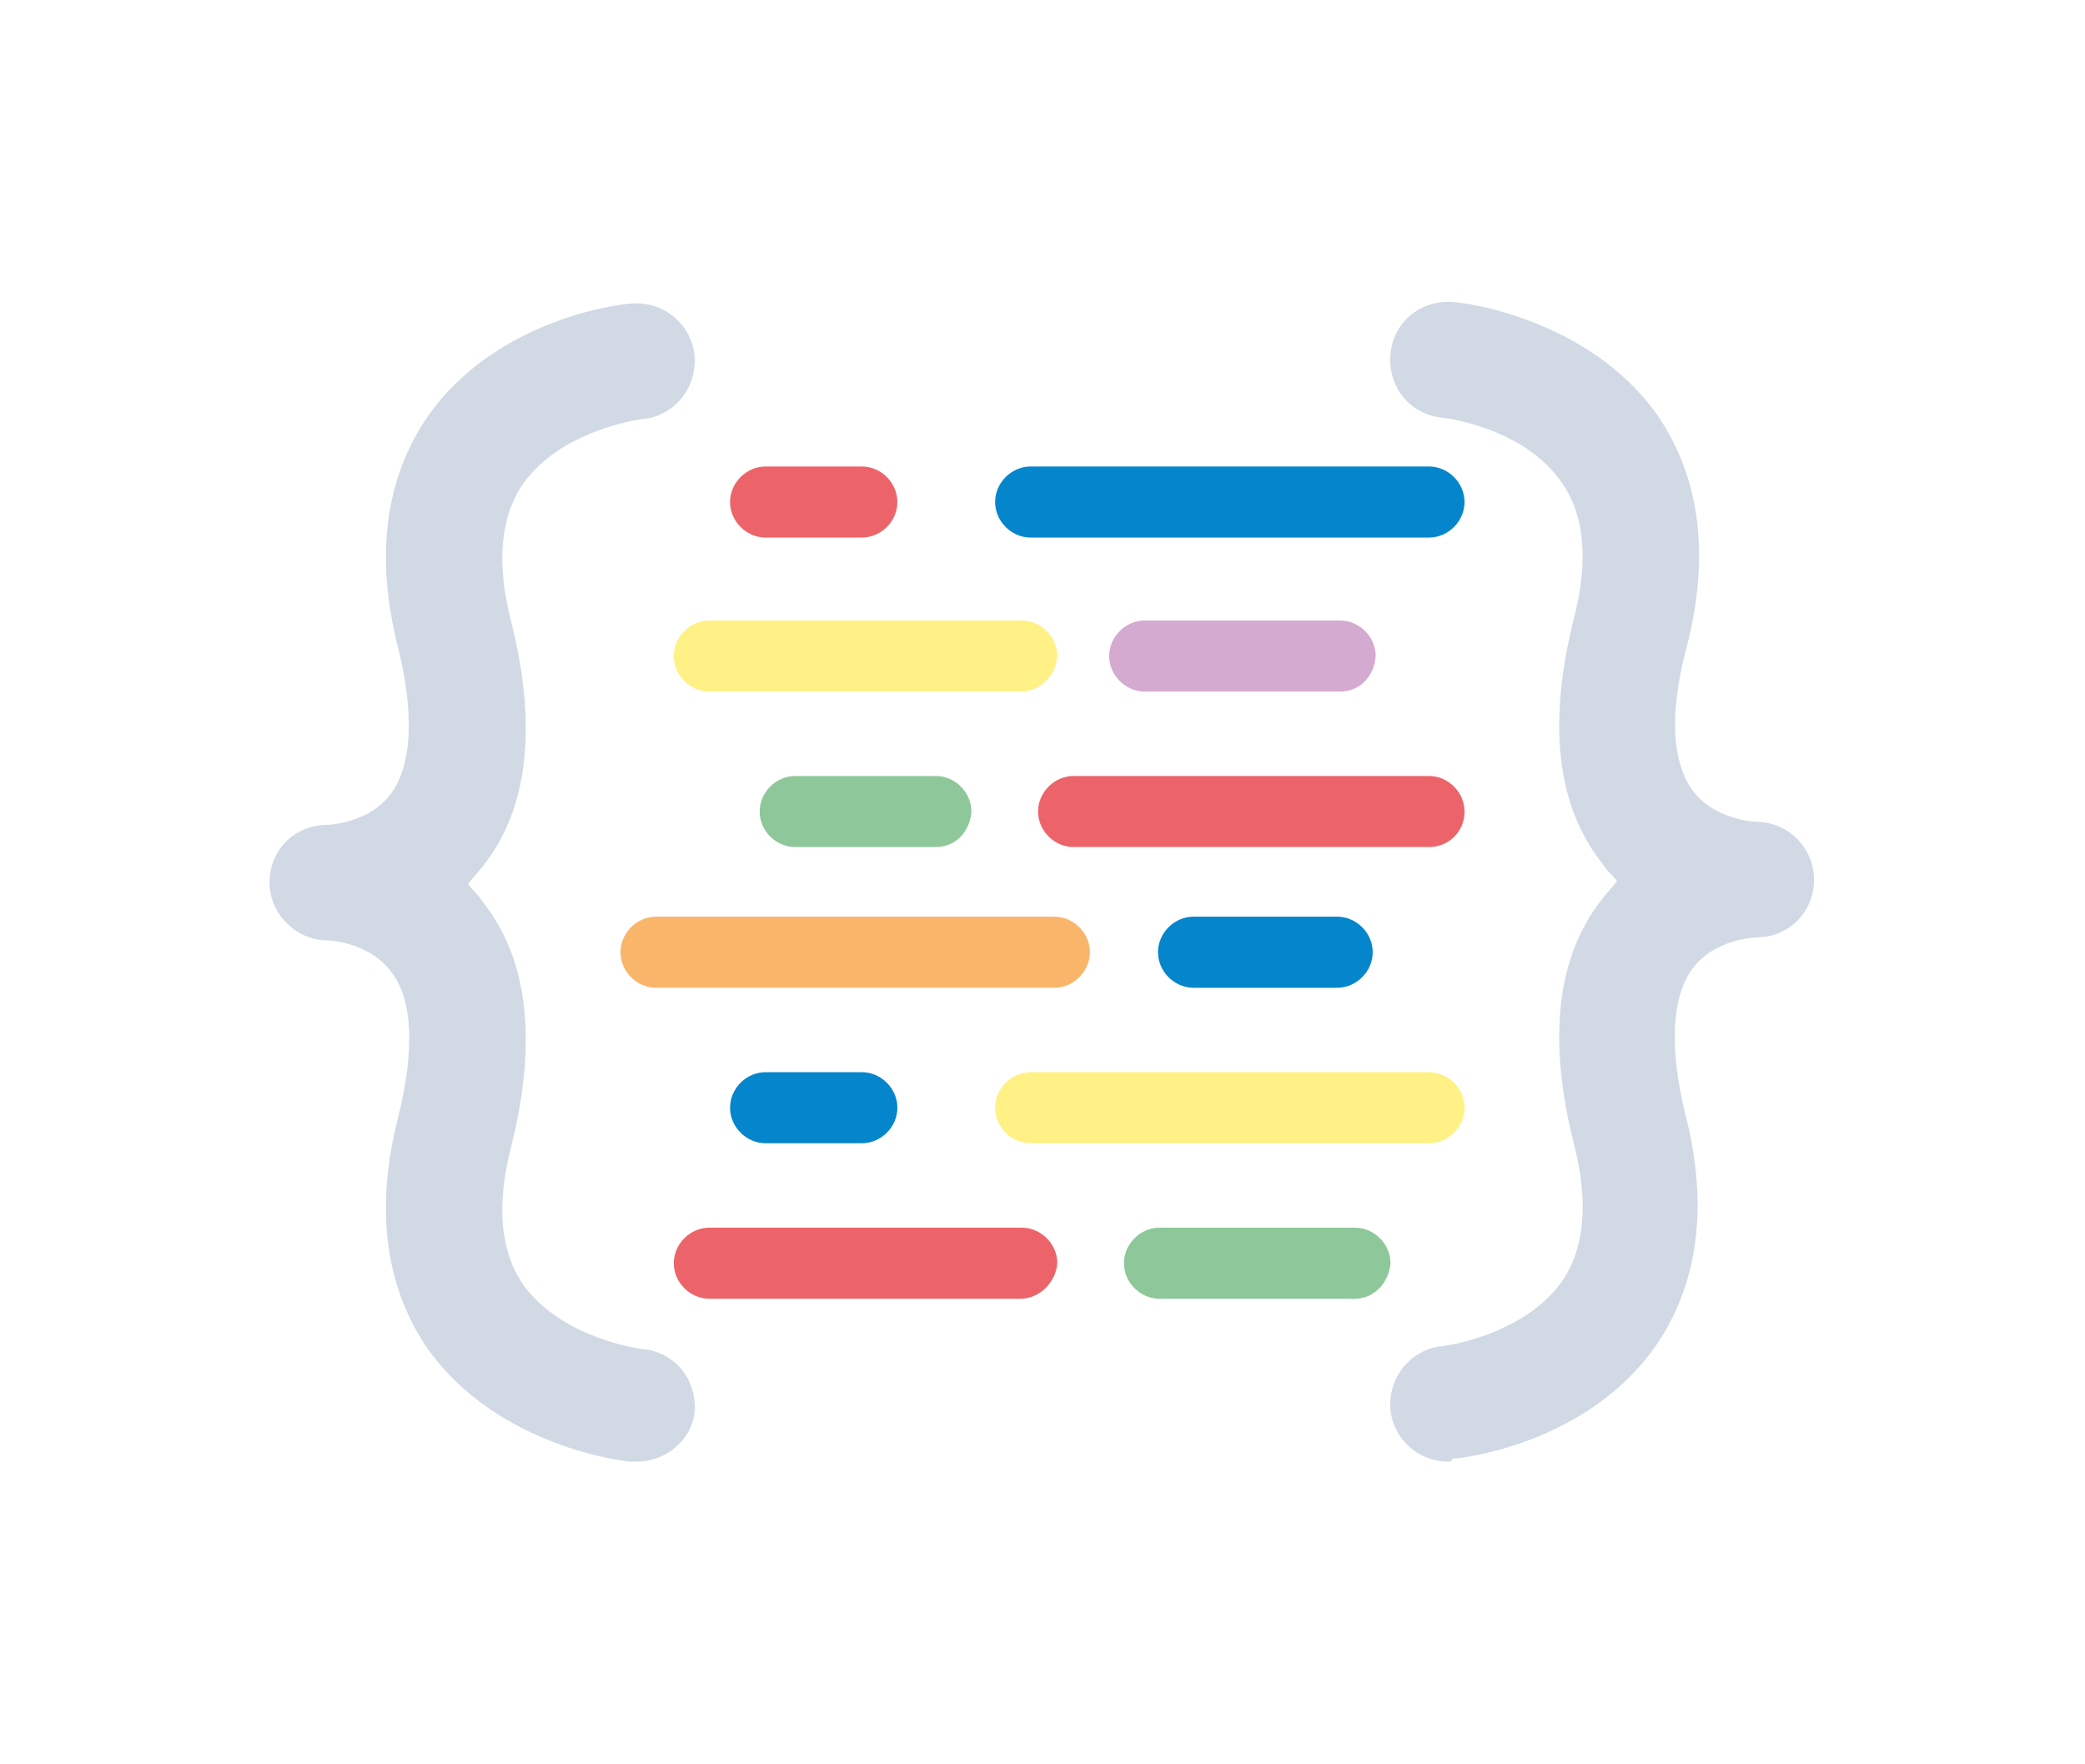
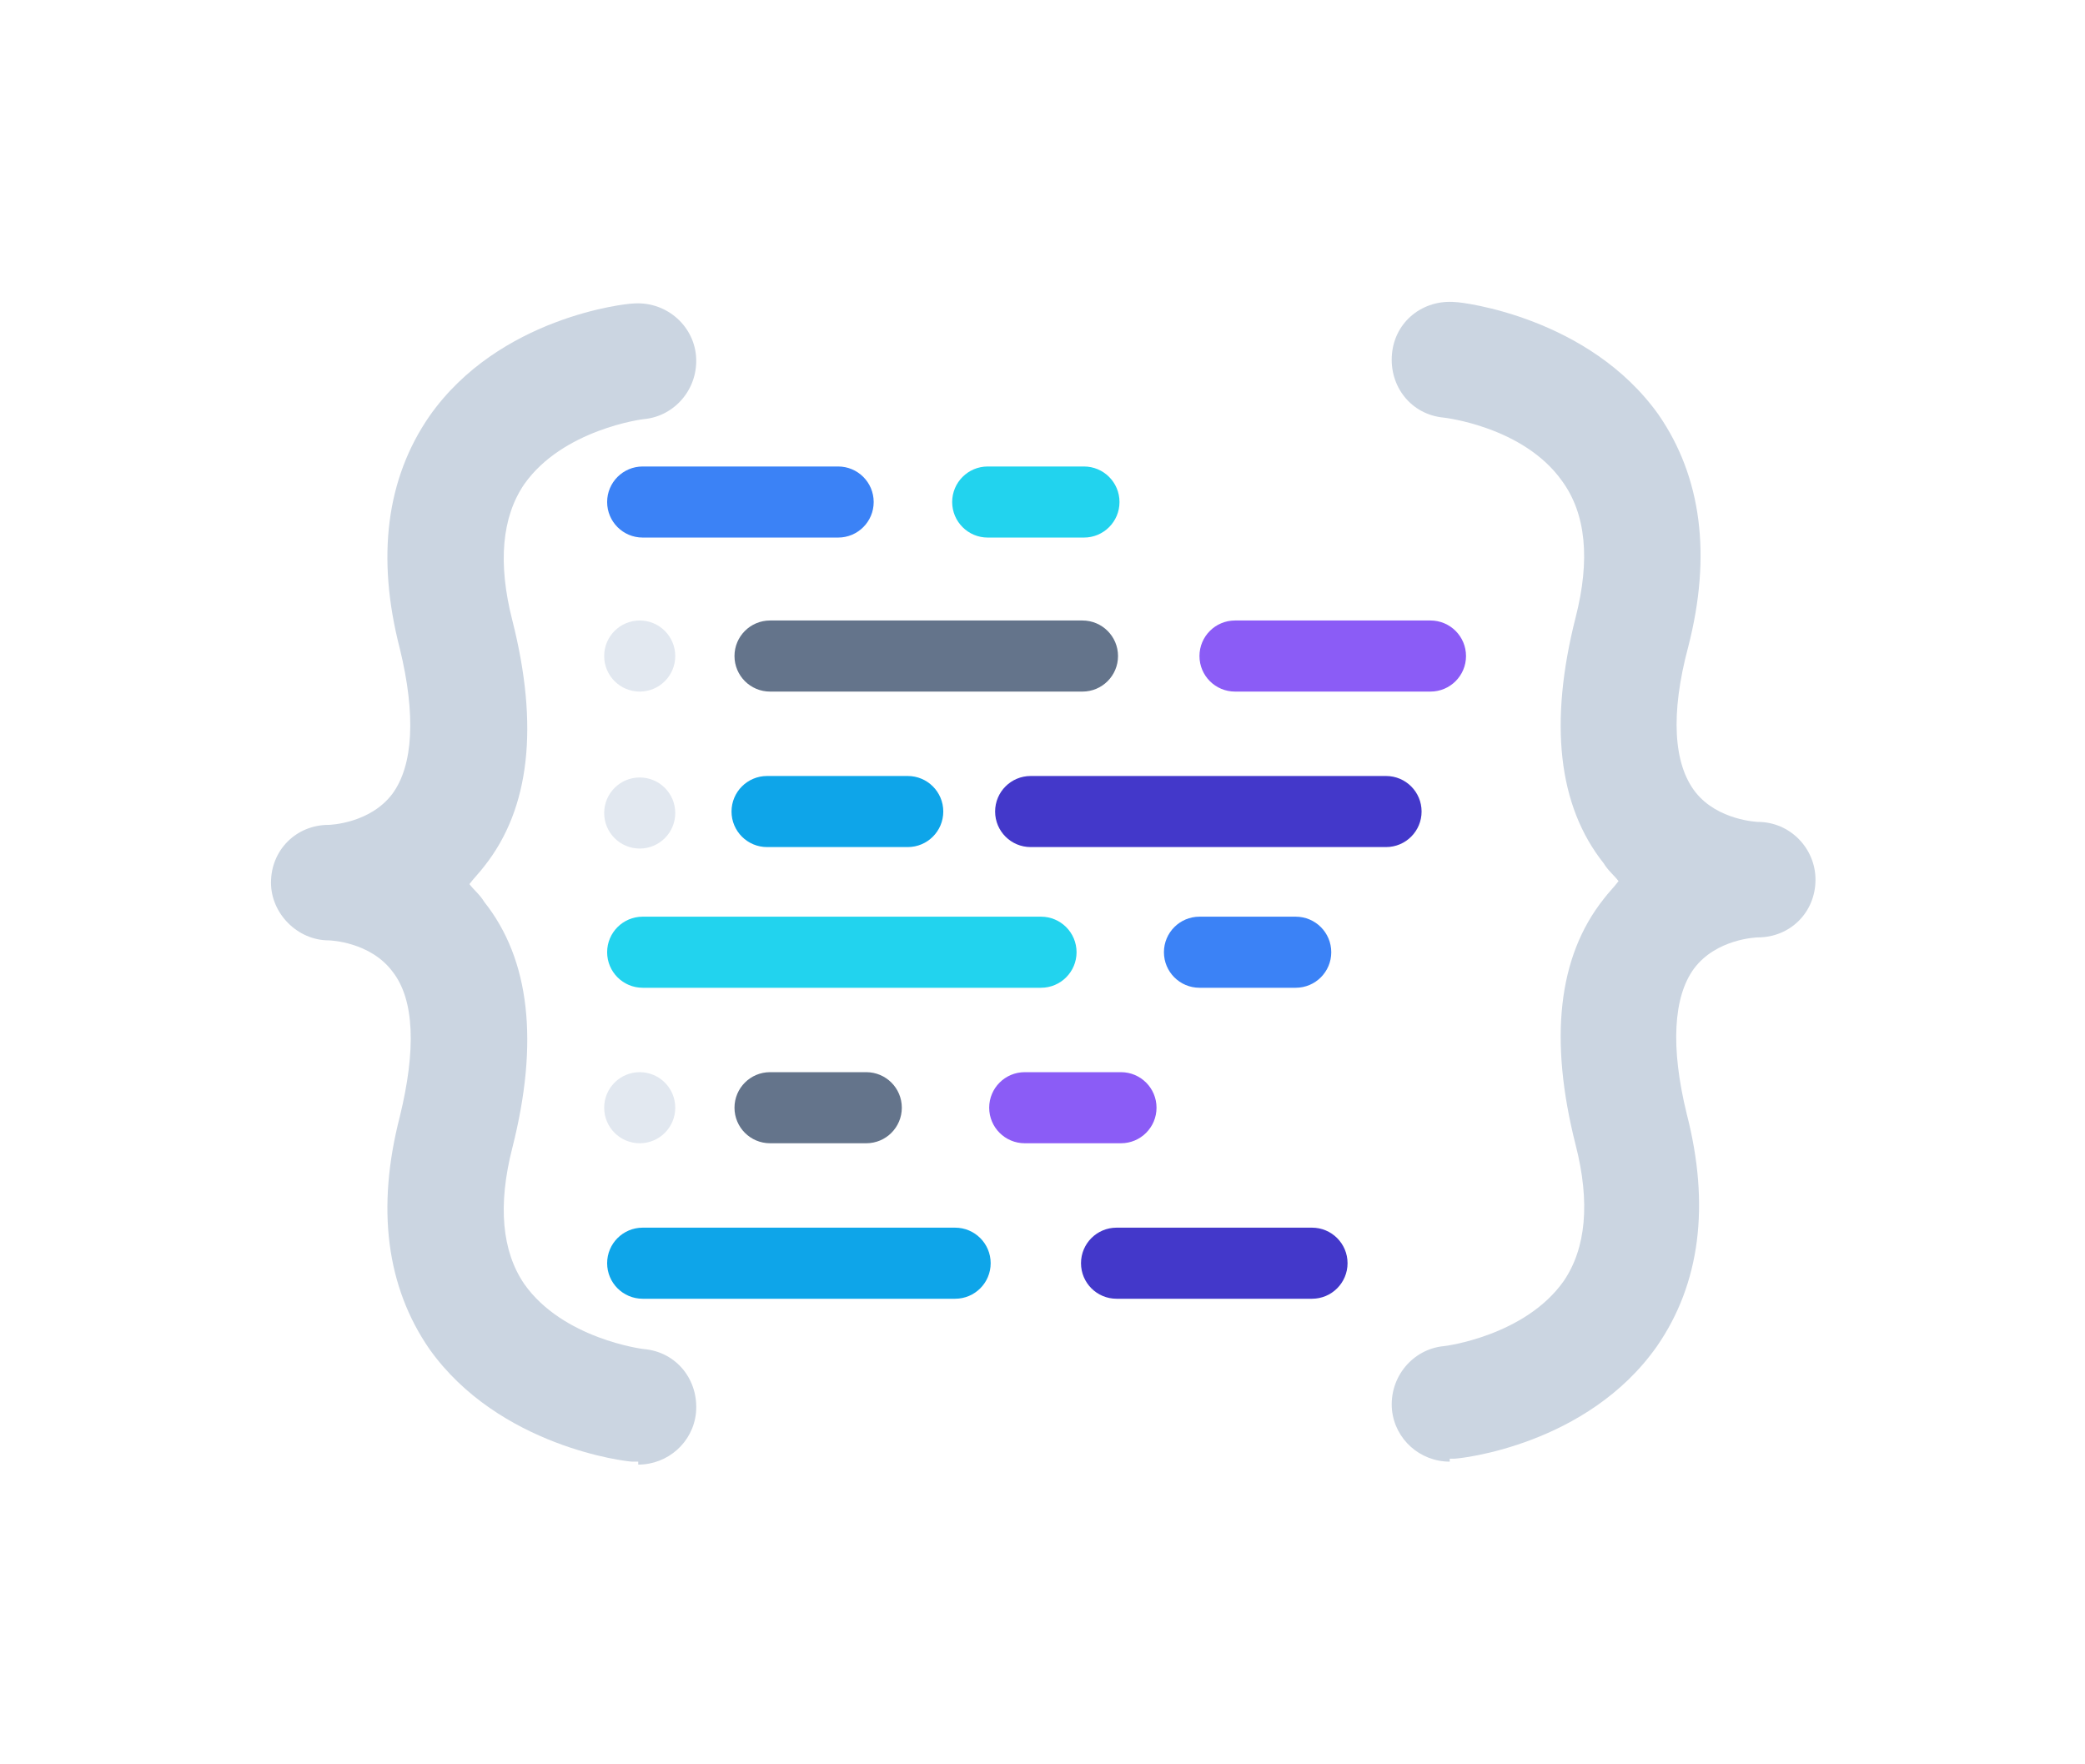
- <svg xmlns="http://www.w3.org/2000/svg" version="1.1" x="0px" y="0px" viewBox="0 0 140.8 119.1" style="enable-background:new 0 0 140.8 119.1;" xml:space="preserve">
-   <style type="text/css">
- 	.st0{display:none;}
- 	.st1{display:inline;fill:#111827;}
- 	.st2{opacity:0.9;fill:#CBD5E1;}
- 	.st3{fill:#FFF186;}
- 	.st4{fill:#0585CC;}
- 	.st5{fill:#D5AAD0;}
- 	.st6{fill:#EC6469;}
- 	.st7{fill:#8EC89A;}
- 	.st8{fill:#F9B66B;}
- </style>
-   <g id="Fondo" class="st0">
-     <rect x="-2.9" y="-2" class="st1" width="146.6" height="123.2" />
+ <svg xmlns="http://www.w3.org/2000/svg" viewBox="0 0 140.8 119.1">
+   <g fill="#CBD5E1">
+     <path d="M97.9 98.7c-2 0-3.7-1.5-3.9-3.5-.2-2.2 1.4-4.1 3.5-4.3.1 0 5.5-.7 8.1-4.4 1.5-2.2 1.8-5.3.8-9.2-1.8-7.1-1.2-12.7 1.9-16.6.3-.4.7-.8 1-1.2-.3-.4-.7-.7-1-1.2-3.1-3.9-3.7-9.5-1.9-16.6 1-3.9.7-7-.9-9.2-2.6-3.7-8-4.3-8-4.3-2.2-.2-3.7-2.1-3.5-4.3s2.1-3.7 4.3-3.5c.4 0 9 1 13.7 7.6 2.9 4.2 3.6 9.5 2 15.7-1.2 4.5-1 7.9.5 9.8 1.5 1.9 4.2 2 4.2 2 2.2 0 3.9 1.8 3.9 3.9 0 2.2-1.7 3.9-3.9 3.9-.1 0-2.8.1-4.3 2.1-1.4 1.9-1.6 5.3-.5 9.8 1.6 6.2.9 11.5-2 15.7-4.7 6.7-13.3 7.6-13.7 7.6h-.3z" />
+     <path d="M43.1 98.7h-.4c-.4 0-9-1-13.7-7.6-2.9-4.2-3.6-9.5-2-15.7 1.1-4.5 1-7.9-.5-9.8-1.5-2-4.2-2.1-4.3-2.1-2.1 0-3.9-1.8-3.9-3.9 0-2.2 1.7-3.9 3.9-3.9.1 0 2.8-.1 4.3-2.1 1.4-1.9 1.6-5.3.5-9.8-1.6-6.2-.9-11.5 2-15.7 4.7-6.7 13.3-7.6 13.7-7.6 2.2-.2 4.1 1.4 4.3 3.5.2 2.2-1.4 4.1-3.5 4.3-.1 0-5.5.7-8.1 4.4-1.5 2.2-1.8 5.3-.8 9.2 1.8 7.1 1.2 12.7-1.9 16.6-.3.4-.7.8-1 1.2.3.4.7.7 1 1.2 3.1 3.9 3.7 9.5 1.9 16.6-1 3.9-.7 7 .8 9.2 2.6 3.7 8 4.4 8.1 4.4 2.2.2 3.7 2.1 3.5 4.3-.2 2-1.9 3.5-3.9 3.5z" />
  </g>
-   <g id="Logo">
-     <g>
-       <g id="Corchetes">
-         <g>
-           <path class="st2" d="M97.8,98.7c-2,0-3.7-1.5-3.9-3.5c-0.2-2.2,1.4-4.1,3.5-4.3c0.1,0,5.5-0.7,8.1-4.4c1.5-2.2,1.8-5.3,0.8-9.2      c-1.8-7.1-1.2-12.7,1.9-16.6c0.3-0.4,0.7-0.8,1-1.2c-0.3-0.4-0.7-0.7-1-1.2c-3.1-3.9-3.7-9.5-1.9-16.6c1-3.9,0.7-7-0.9-9.2      c-2.6-3.7-8-4.3-8-4.3c-2.2-0.2-3.7-2.1-3.5-4.3c0.2-2.2,2.1-3.7,4.3-3.5c0.4,0,9,1,13.7,7.6c2.9,4.2,3.6,9.5,2,15.7      c-1.2,4.5-1,7.9,0.5,9.8c1.5,1.9,4.2,2,4.2,2c2.2,0,3.9,1.8,3.9,3.9c0,2.2-1.7,3.9-3.9,3.9c-0.1,0-2.8,0.1-4.3,2.1      c-1.4,1.9-1.6,5.3-0.5,9.8c1.6,6.2,0.9,11.5-2,15.7c-4.7,6.7-13.3,7.6-13.7,7.6C98,98.7,97.9,98.7,97.8,98.7z M118.6,63.5      L118.6,63.5L118.6,63.5z" />
-           <path class="st2" d="M43,98.7c-0.1,0-0.3,0-0.4,0c-0.4,0-9-1-13.7-7.6c-2.9-4.2-3.6-9.5-2-15.7c1.1-4.5,1-7.9-0.5-9.8      c-1.5-2-4.2-2.1-4.3-2.1c-2.1,0-3.9-1.8-3.9-3.9c0-2.2,1.7-3.9,3.9-3.9c0.1,0,2.8-0.1,4.3-2.1c1.4-1.9,1.6-5.3,0.5-9.8      c-1.6-6.2-0.9-11.5,2-15.7c4.7-6.7,13.3-7.6,13.7-7.6c2.2-0.2,4.1,1.4,4.3,3.5c0.2,2.2-1.4,4.1-3.5,4.3c-0.1,0-5.5,0.7-8.1,4.4      c-1.5,2.2-1.8,5.3-0.8,9.2c1.8,7.1,1.2,12.7-1.9,16.6c-0.3,0.4-0.7,0.8-1,1.2c0.3,0.4,0.7,0.7,1,1.2c3.1,3.9,3.7,9.5,1.9,16.6      c-1,3.9-0.7,7,0.8,9.2c2.6,3.7,8,4.4,8.1,4.4c2.2,0.2,3.7,2.1,3.5,4.3C46.7,97.2,45,98.7,43,98.7z M22.1,63.5L22.1,63.5      L22.1,63.5z" />
-         </g>
-       </g>
-       <g id="Código">
-         <g>
-           <path class="st3" d="M68.9,46.7H47.9c-1.3,0-2.4-1.1-2.4-2.4l0,0c0-1.3,1.1-2.4,2.4-2.4h21.1c1.3,0,2.4,1.1,2.4,2.4l0,0      C71.3,45.7,70.2,46.7,68.9,46.7z" />
-           <path class="st4" d="M96.5,36.3H69.6c-1.3,0-2.4-1.1-2.4-2.4l0,0c0-1.3,1.1-2.4,2.4-2.4h26.9c1.3,0,2.4,1.1,2.4,2.4l0,0      C98.9,35.2,97.8,36.3,96.5,36.3z" />
-           <path class="st5" d="M90.5,46.7H77.3c-1.3,0-2.4-1.1-2.4-2.4l0,0c0-1.3,1.1-2.4,2.4-2.4h13.2c1.3,0,2.4,1.1,2.4,2.4l0,0      C92.8,45.7,91.8,46.7,90.5,46.7z" />
-           <path class="st6" d="M58.2,36.3h-6.5c-1.3,0-2.4-1.1-2.4-2.4l0,0c0-1.3,1.1-2.4,2.4-2.4h6.5c1.3,0,2.4,1.1,2.4,2.4l0,0      C60.6,35.2,59.5,36.3,58.2,36.3z" />
-           <path class="st6" d="M96.5,57.2h-24c-1.3,0-2.4-1.1-2.4-2.4l0,0c0-1.3,1.1-2.4,2.4-2.4h24c1.3,0,2.4,1.1,2.4,2.4l0,0      C98.9,56.2,97.8,57.2,96.5,57.2z" />
-           <path class="st7" d="M63.2,57.2h-9.5c-1.3,0-2.4-1.1-2.4-2.4l0,0c0-1.3,1.1-2.4,2.4-2.4h9.5c1.3,0,2.4,1.1,2.4,2.4l0,0      C65.5,56.2,64.5,57.2,63.2,57.2z" />
-         </g>
-         <g>
-           <path class="st8" d="M71.2,66.7H44.3c-1.3,0-2.4-1.1-2.4-2.4l0,0c0-1.3,1.1-2.4,2.4-2.4h26.9c1.3,0,2.4,1.1,2.4,2.4l0,0      C73.6,65.6,72.5,66.7,71.2,66.7z" />
-           <path class="st6" d="M68.9,87.7H47.9c-1.3,0-2.4-1.1-2.4-2.4l0,0c0-1.3,1.1-2.4,2.4-2.4h21.1c1.3,0,2.4,1.1,2.4,2.4l0,0      C71.3,86.6,70.2,87.7,68.9,87.7z" />
-           <path class="st3" d="M96.5,77.2H69.6c-1.3,0-2.4-1.1-2.4-2.4l0,0c0-1.3,1.1-2.4,2.4-2.4h26.9c1.3,0,2.4,1.1,2.4,2.4l0,0      C98.9,76.1,97.8,77.2,96.5,77.2z" />
-           <path class="st4" d="M90.3,66.7h-9.7c-1.3,0-2.4-1.1-2.4-2.4l0,0c0-1.3,1.1-2.4,2.4-2.4h9.7c1.3,0,2.4,1.1,2.4,2.4l0,0      C92.7,65.6,91.6,66.7,90.3,66.7z" />
-           <path class="st7" d="M91.5,87.7H78.3c-1.3,0-2.4-1.1-2.4-2.4l0,0c0-1.3,1.1-2.4,2.4-2.4h13.2c1.3,0,2.4,1.1,2.4,2.4l0,0      C93.8,86.6,92.8,87.7,91.5,87.7z" />
-           <path class="st4" d="M58.2,77.2h-6.5c-1.3,0-2.4-1.1-2.4-2.4l0,0c0-1.3,1.1-2.4,2.4-2.4h6.5c1.3,0,2.4,1.1,2.4,2.4l0,0      C60.6,76.1,59.5,77.2,58.2,77.2z" />
-         </g>
-       </g>
-     </g>
+   <g>
+     <path fill="#64748B" d="M73 46.7H52a2.4 2.4 0 0 1 0-4.8h21.1a2.4 2.4 0 0 1 0 4.8z" />
+     <path fill="#8B5CF6" d="M96.6 46.7H83.4a2.4 2.4 0 0 1 0-4.8h13.2a2.4 2.4 0 0 1 0 4.8z" />
+     <path fill="#3B82F6" d="M56.6 36.3H43.4a2.4 2.4 0 0 1 0-4.8h13.2a2.4 2.4 0 0 1 0 4.8z" />
+     <path fill="#22D3EE" d="M73.2 36.3h-6.5a2.4 2.4 0 0 1 0-4.8h6.5a2.4 2.4 0 0 1 0 4.8z" />
+     <path fill="#4338CA" d="M93.6 57.2h-24a2.4 2.4 0 0 1 0-4.8h24a2.4 2.4 0 0 1 0 4.8z" />
+     <path fill="#0EA5E9" d="M61.3 57.2h-9.5a2.4 2.4 0 0 1 0-4.8h9.5a2.4 2.4 0 0 1 0 4.8z" />
+     <path fill="#22D3EE" d="M70.2 66.7H43.4a2.4 2.4 0 0 1 0-4.8h26.9a2.4 2.4 0 0 1 0 4.8z" />
+     <path fill="#0EA5E9" d="M64.4 87.7h-21a2.4 2.4 0 0 1 0-4.8h21.1a2.4 2.4 0 0 1 0 4.8z" />
+     <path fill="#4338CA" d="M88.6 87.7H75.4a2.4 2.4 0 0 1 0-4.8h13.2a2.4 2.4 0 0 1 0 4.8z" />
+     <path fill="#64748B" d="M58.5 77.2H52a2.4 2.4 0 0 1 0-4.8h6.5a2.4 2.4 0 0 1 0 4.8z" />
+     <path fill="#8B5CF6" d="M75.7 77.2h-6.5a2.4 2.4 0 0 1 0-4.8h6.5a2.4 2.4 0 0 1 0 4.8z" />
+     <path fill="#3B82F6" d="M87.5 66.7H81a2.4 2.4 0 0 1 0-4.8h6.5a2.4 2.4 0 0 1 0 4.8z" />
+     <circle fill="#E2E8F0" cx="43.2" cy="44.3" r="2.4" />
+     <circle fill="#E2E8F0" cx="43.2" cy="54.9" r="2.4" />
+     <circle fill="#E2E8F0" cx="43.2" cy="74.8" r="2.4" />
  </g>
</svg>
